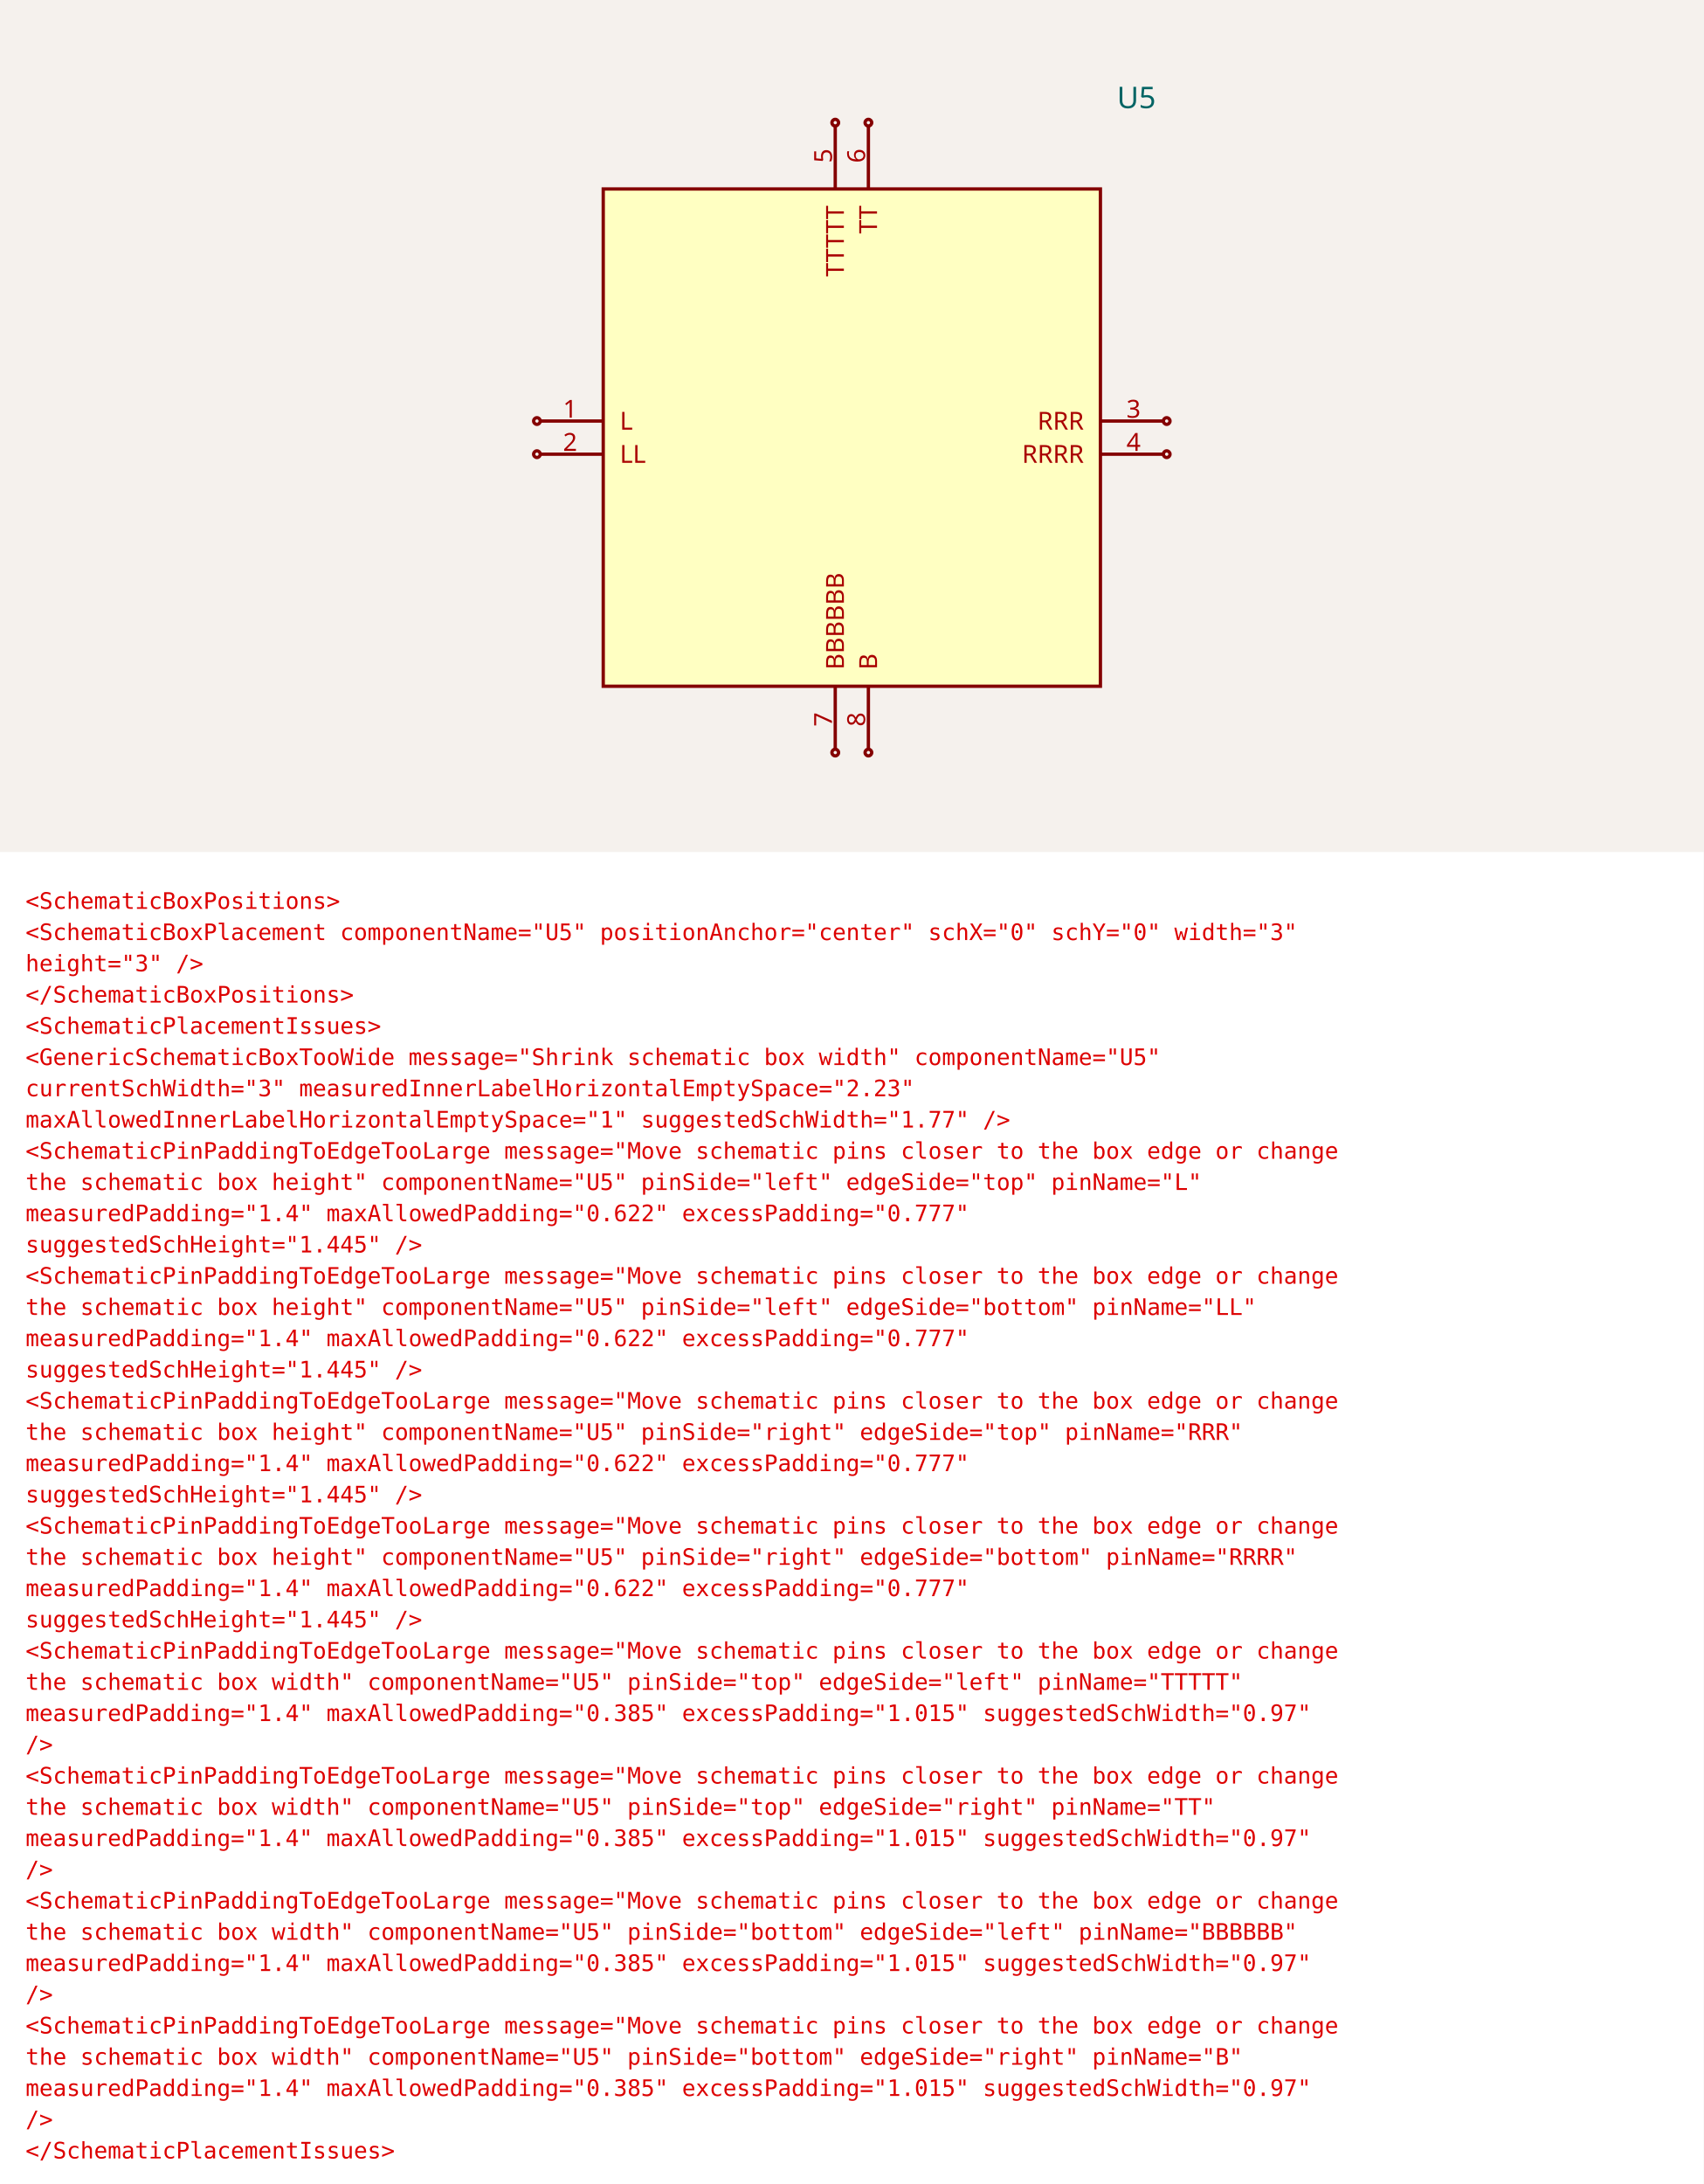
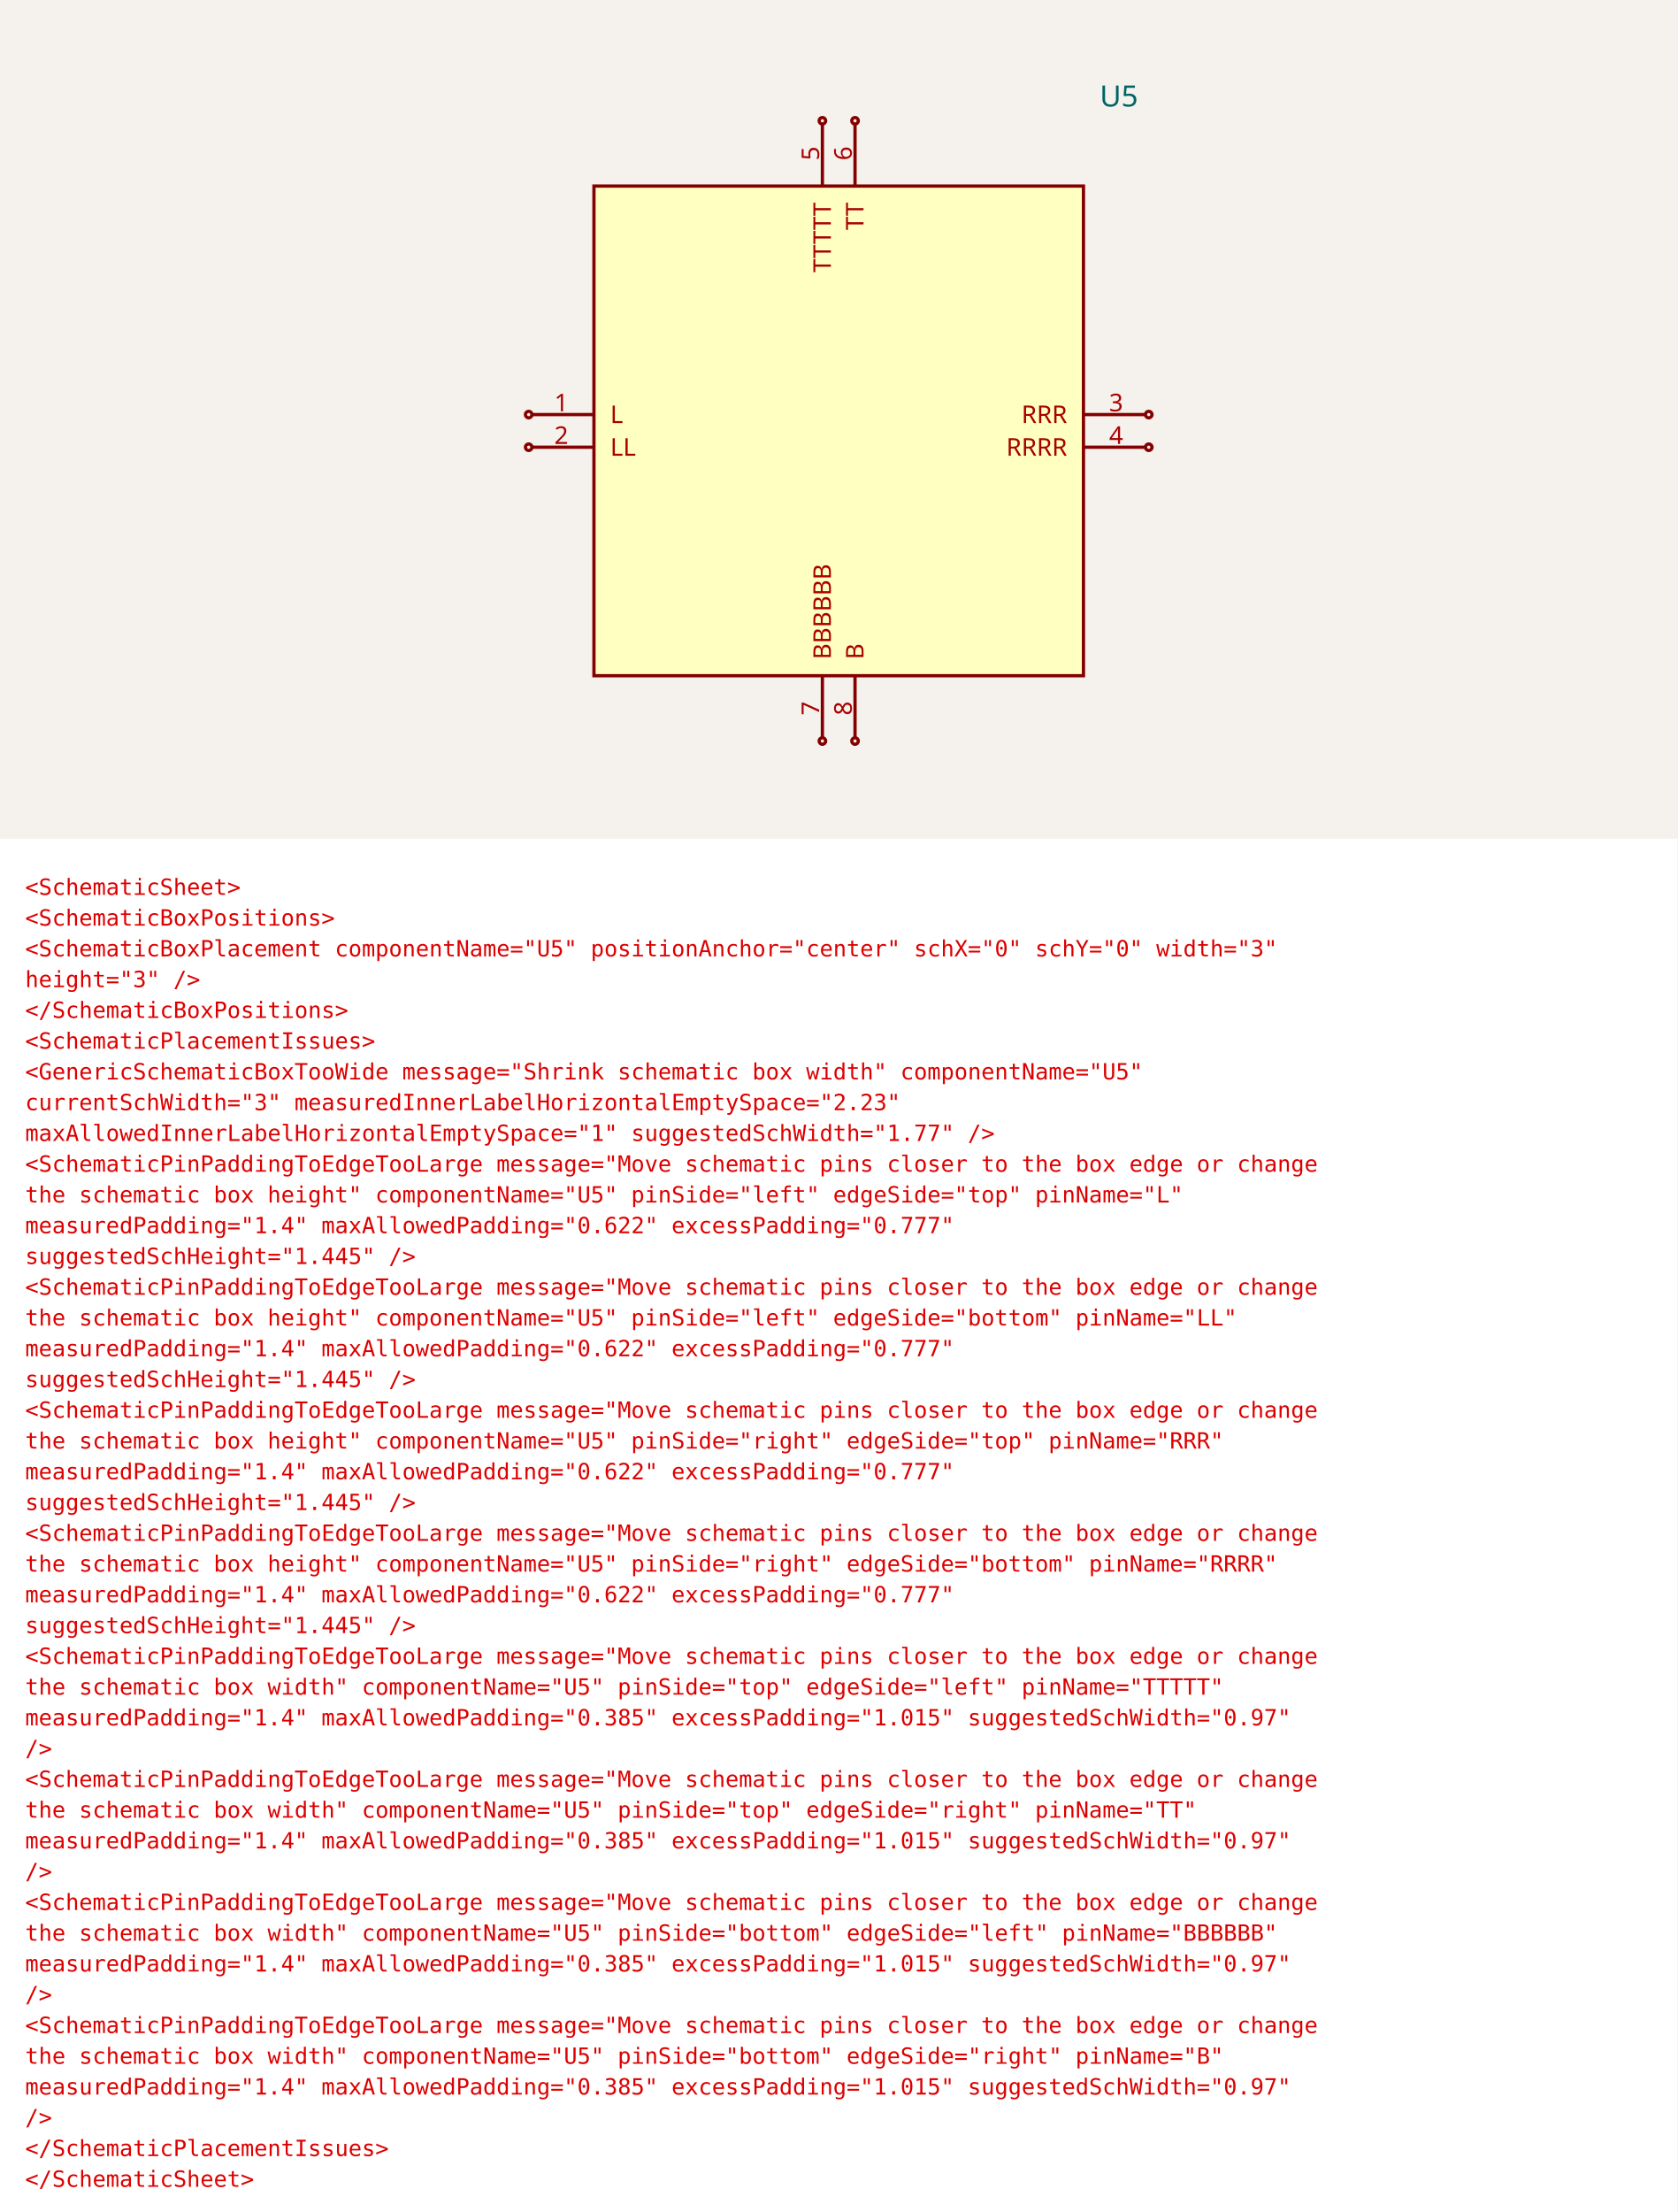
- <svg xmlns="http://www.w3.org/2000/svg" width="1200" height="1538" viewBox="0 0 1200 1538" role="img" aria-label="schematic analysis fixture">
+ <svg xmlns="http://www.w3.org/2000/svg" width="1200" height="1582" viewBox="0 0 1200 1582" role="img" aria-label="schematic analysis fixture">
  <g transform="translate(0, 0)">
    <style>
              .boundary { fill: rgb(245, 241, 237); }
              .schematic-boundary { fill: none; stroke: #fff; }
              .component { fill: none; stroke: rgb(132, 0, 0); }
              .chip { fill: rgb(255, 255, 194); stroke: rgb(132, 0, 0); }
              .component-pin { fill: none; stroke: rgb(132, 0, 0); }
              /* Basic per-trace hover fallback */
              .trace:hover {
                filter: invert(1);
              }
              .trace:hover .trace-crossing-outline {
                opacity: 0;
              }
              .trace:hover .trace-junction {
                filter: invert(1);
              }
              /* Net-hover highlighting: when a trace or its overlays are hovered,
                 invert color for all traces (base + overlays) sharing the same
                 subcircuit connectivity key. Also hide crossing outline during hover. */
-               
+ 
              .text { font-family: sans-serif; fill: rgb(0, 150, 0); }
              .pin-number { fill: rgb(169, 0, 0); }
              .port-label { fill: rgb(0, 100, 100); }
              .component-name { fill: rgb(0, 100, 100); }
+ 
            </style>
    <rect class="boundary" x="0" y="0" width="1200" height="600" />
-     <g data-circuit-json-type="schematic_component" data-schematic-component-id="schematic_component_0">
-       <rect class="component chip" x="424.903" y="133.074" width="350.195" height="350.195" stroke-width="2.335px" fill="rgb(255, 255, 194)" stroke="rgb(132, 0, 0)" />
-       <rect class="component-overlay" x="424.903" y="133.074" width="350.195" height="350.195" fill="transparent" />
-       <text x="786.77" y="92.218" fill="#006464" text-anchor="start" dominant-baseline="middle" font-family="sans-serif" font-size="21.012px" transform="rotate(0, 786.7704, 92.2179)" />
-       <text x="786.77" y="68.872" fill="#006464" text-anchor="start" dominant-baseline="middle" font-family="sans-serif" font-size="21.012px" transform="rotate(0, 786.7704, 68.8716)">U5</text>
-       <line class="component-pin" x1="424.903" y1="296.498" x2="380.545" y2="296.498" stroke-width="2.335px" />
-       <g data-schematic-port-id="source_port_0">
-         <circle class="component-pin" cx="378.21" cy="296.498" r="2.335" stroke-width="2.335px" />
+     <g class="sch-component" data-circuit-json-type="schematic_component" data-schematic-component-id="schematic_component_0">
+       <rect class="component chip sch-component-body" x="424.903" y="133.074" width="350.195" height="350.195" stroke-width="2.335px" fill="rgb(255, 255, 194)" stroke="rgb(132, 0, 0)" />
+       <rect class="component-overlay sch-component-overlay" x="424.903" y="133.074" width="350.195" height="350.195" fill="transparent" />
+       <text class="sch-text" x="786.77" y="92.218" fill="#006464" text-anchor="start" dominant-baseline="middle" font-family="sans-serif" font-size="21.012px" transform="rotate(0, 786.7704, 92.2179)" />
+       <text class="sch-text" x="786.77" y="68.872" fill="#006464" text-anchor="start" dominant-baseline="middle" font-family="sans-serif" font-size="21.012px" transform="rotate(0, 786.7704, 68.8716)">U5</text>
+       <line class="component-pin sch-component-pin sch-port-line" x1="424.903" y1="296.498" x2="380.545" y2="296.498" stroke-width="2.335px" />
+       <g class="sch-port" data-schematic-port-id="source_port_0">
+         <circle class="component-pin sch-component-pin sch-port-terminal" cx="378.21" cy="296.498" r="2.335" stroke-width="2.335px" />
        <rect x="375.875" y="294.163" width="4.669" height="4.669" opacity="0" />
      </g>
-       <text class="pin-number" x="401.556" y="294.163" style="font-family: sans-serif;" fill="rgb(169, 0, 0)" text-anchor="middle" dominant-baseline="auto" font-size="17.51px" transform="">1</text>
-       <text class="pin-number" x="436.576" y="296.498" style="font-family: sans-serif;" fill="rgb(169, 0, 0)" text-anchor="start" dominant-baseline="middle" font-size="17.51px" transform="">L</text>
-       <line class="component-pin" x1="424.903" y1="319.844" x2="380.545" y2="319.844" stroke-width="2.335px" />
-       <g data-schematic-port-id="source_port_1">
-         <circle class="component-pin" cx="378.21" cy="319.844" r="2.335" stroke-width="2.335px" />
+       <text class="pin-number sch-pin-number" x="401.556" y="294.163" style="font-family: sans-serif;" fill="rgb(169, 0, 0)" text-anchor="middle" dominant-baseline="auto" font-size="17.51px" transform="">1</text>
+       <text class="pin-number sch-pin-label" x="436.576" y="296.498" style="font-family: sans-serif;" fill="rgb(169, 0, 0)" text-anchor="start" dominant-baseline="middle" font-size="17.51px" transform="">L</text>
+       <line class="component-pin sch-component-pin sch-port-line" x1="424.903" y1="319.844" x2="380.545" y2="319.844" stroke-width="2.335px" />
+       <g class="sch-port" data-schematic-port-id="source_port_1">
+         <circle class="component-pin sch-component-pin sch-port-terminal" cx="378.21" cy="319.844" r="2.335" stroke-width="2.335px" />
        <rect x="375.875" y="317.51" width="4.669" height="4.669" opacity="0" />
      </g>
-       <text class="pin-number" x="401.556" y="317.51" style="font-family: sans-serif;" fill="rgb(169, 0, 0)" text-anchor="middle" dominant-baseline="auto" font-size="17.51px" transform="">2</text>
-       <text class="pin-number" x="436.576" y="319.844" style="font-family: sans-serif;" fill="rgb(169, 0, 0)" text-anchor="start" dominant-baseline="middle" font-size="17.51px" transform="">LL</text>
-       <line class="component-pin" x1="775.097" y1="296.498" x2="819.455" y2="296.498" stroke-width="2.335px" />
-       <g data-schematic-port-id="source_port_2">
-         <circle class="component-pin" cx="821.79" cy="296.498" r="2.335" stroke-width="2.335px" />
+       <text class="pin-number sch-pin-number" x="401.556" y="317.51" style="font-family: sans-serif;" fill="rgb(169, 0, 0)" text-anchor="middle" dominant-baseline="auto" font-size="17.51px" transform="">2</text>
+       <text class="pin-number sch-pin-label" x="436.576" y="319.844" style="font-family: sans-serif;" fill="rgb(169, 0, 0)" text-anchor="start" dominant-baseline="middle" font-size="17.51px" transform="">LL</text>
+       <line class="component-pin sch-component-pin sch-port-line" x1="775.097" y1="296.498" x2="819.455" y2="296.498" stroke-width="2.335px" />
+       <g class="sch-port" data-schematic-port-id="source_port_2">
+         <circle class="component-pin sch-component-pin sch-port-terminal" cx="821.79" cy="296.498" r="2.335" stroke-width="2.335px" />
        <rect x="819.455" y="294.163" width="4.669" height="4.669" opacity="0" />
      </g>
-       <text class="pin-number" x="798.444" y="294.163" style="font-family: sans-serif;" fill="rgb(169, 0, 0)" text-anchor="middle" dominant-baseline="auto" font-size="17.51px" transform="">3</text>
-       <text class="pin-number" x="763.424" y="296.498" style="font-family: sans-serif;" fill="rgb(169, 0, 0)" text-anchor="end" dominant-baseline="middle" font-size="17.51px" transform="">RRR</text>
-       <line class="component-pin" x1="775.097" y1="319.844" x2="819.455" y2="319.844" stroke-width="2.335px" />
-       <g data-schematic-port-id="source_port_3">
-         <circle class="component-pin" cx="821.79" cy="319.844" r="2.335" stroke-width="2.335px" />
+       <text class="pin-number sch-pin-number" x="798.444" y="294.163" style="font-family: sans-serif;" fill="rgb(169, 0, 0)" text-anchor="middle" dominant-baseline="auto" font-size="17.51px" transform="">3</text>
+       <text class="pin-number sch-pin-label" x="763.424" y="296.498" style="font-family: sans-serif;" fill="rgb(169, 0, 0)" text-anchor="end" dominant-baseline="middle" font-size="17.51px" transform="">RRR</text>
+       <line class="component-pin sch-component-pin sch-port-line" x1="775.097" y1="319.844" x2="819.455" y2="319.844" stroke-width="2.335px" />
+       <g class="sch-port" data-schematic-port-id="source_port_3">
+         <circle class="component-pin sch-component-pin sch-port-terminal" cx="821.79" cy="319.844" r="2.335" stroke-width="2.335px" />
        <rect x="819.455" y="317.51" width="4.669" height="4.669" opacity="0" />
      </g>
-       <text class="pin-number" x="798.444" y="317.51" style="font-family: sans-serif;" fill="rgb(169, 0, 0)" text-anchor="middle" dominant-baseline="auto" font-size="17.51px" transform="">4</text>
-       <text class="pin-number" x="763.424" y="319.844" style="font-family: sans-serif;" fill="rgb(169, 0, 0)" text-anchor="end" dominant-baseline="middle" font-size="17.51px" transform="">RRRR</text>
-       <line class="component-pin" x1="588.327" y1="133.074" x2="588.327" y2="88.716" stroke-width="2.335px" />
-       <g data-schematic-port-id="source_port_4">
-         <circle class="component-pin" cx="588.327" cy="86.381" r="2.335" stroke-width="2.335px" />
+       <text class="pin-number sch-pin-number" x="798.444" y="317.51" style="font-family: sans-serif;" fill="rgb(169, 0, 0)" text-anchor="middle" dominant-baseline="auto" font-size="17.51px" transform="">4</text>
+       <text class="pin-number sch-pin-label" x="763.424" y="319.844" style="font-family: sans-serif;" fill="rgb(169, 0, 0)" text-anchor="end" dominant-baseline="middle" font-size="17.51px" transform="">RRRR</text>
+       <line class="component-pin sch-component-pin sch-port-line" x1="588.327" y1="133.074" x2="588.327" y2="88.716" stroke-width="2.335px" />
+       <g class="sch-port" data-schematic-port-id="source_port_4">
+         <circle class="component-pin sch-component-pin sch-port-terminal" cx="588.327" cy="86.381" r="2.335" stroke-width="2.335px" />
        <rect x="585.992" y="84.047" width="4.669" height="4.669" opacity="0" />
      </g>
-       <text class="pin-number" x="585.992" y="109.728" style="font-family: sans-serif;" fill="rgb(169, 0, 0)" text-anchor="middle" dominant-baseline="auto" font-size="17.51px" transform="rotate(-90 585.9922 109.7276)">5</text>
-       <text class="pin-number" x="588.327" y="144.747" style="font-family: sans-serif;" fill="rgb(169, 0, 0)" text-anchor="end" dominant-baseline="middle" font-size="17.51px" transform="rotate(-90 588.3268 144.7471)">TTTTT</text>
-       <line class="component-pin" x1="611.673" y1="133.074" x2="611.673" y2="88.716" stroke-width="2.335px" />
-       <g data-schematic-port-id="source_port_5">
-         <circle class="component-pin" cx="611.673" cy="86.381" r="2.335" stroke-width="2.335px" />
+       <text class="pin-number sch-pin-number" x="585.992" y="109.728" style="font-family: sans-serif;" fill="rgb(169, 0, 0)" text-anchor="middle" dominant-baseline="auto" font-size="17.51px" transform="rotate(-90 585.9922 109.7276)">5</text>
+       <text class="pin-number sch-pin-label" x="588.327" y="144.747" style="font-family: sans-serif;" fill="rgb(169, 0, 0)" text-anchor="end" dominant-baseline="middle" font-size="17.51px" transform="rotate(-90 588.3268 144.7471)">TTTTT</text>
+       <line class="component-pin sch-component-pin sch-port-line" x1="611.673" y1="133.074" x2="611.673" y2="88.716" stroke-width="2.335px" />
+       <g class="sch-port" data-schematic-port-id="source_port_5">
+         <circle class="component-pin sch-component-pin sch-port-terminal" cx="611.673" cy="86.381" r="2.335" stroke-width="2.335px" />
        <rect x="609.339" y="84.047" width="4.669" height="4.669" opacity="0" />
      </g>
-       <text class="pin-number" x="609.339" y="109.728" style="font-family: sans-serif;" fill="rgb(169, 0, 0)" text-anchor="middle" dominant-baseline="auto" font-size="17.51px" transform="rotate(-90 609.3385 109.7276)">6</text>
-       <text class="pin-number" x="611.673" y="144.747" style="font-family: sans-serif;" fill="rgb(169, 0, 0)" text-anchor="end" dominant-baseline="middle" font-size="17.51px" transform="rotate(-90 611.6732 144.7471)">TT</text>
-       <line class="component-pin" x1="588.327" y1="483.268" x2="588.327" y2="527.626" stroke-width="2.335px" />
-       <g data-schematic-port-id="source_port_6">
-         <circle class="component-pin" cx="588.327" cy="529.961" r="2.335" stroke-width="2.335px" />
+       <text class="pin-number sch-pin-number" x="609.339" y="109.728" style="font-family: sans-serif;" fill="rgb(169, 0, 0)" text-anchor="middle" dominant-baseline="auto" font-size="17.51px" transform="rotate(-90 609.3385 109.7276)">6</text>
+       <text class="pin-number sch-pin-label" x="611.673" y="144.747" style="font-family: sans-serif;" fill="rgb(169, 0, 0)" text-anchor="end" dominant-baseline="middle" font-size="17.51px" transform="rotate(-90 611.6732 144.7471)">TT</text>
+       <line class="component-pin sch-component-pin sch-port-line" x1="588.327" y1="483.268" x2="588.327" y2="527.626" stroke-width="2.335px" />
+       <g class="sch-port" data-schematic-port-id="source_port_6">
+         <circle class="component-pin sch-component-pin sch-port-terminal" cx="588.327" cy="529.961" r="2.335" stroke-width="2.335px" />
        <rect x="585.992" y="527.626" width="4.669" height="4.669" opacity="0" />
      </g>
-       <text class="pin-number" x="585.992" y="506.615" style="font-family: sans-serif;" fill="rgb(169, 0, 0)" text-anchor="middle" dominant-baseline="auto" font-size="17.51px" transform="rotate(-90 585.9922 506.6148)">7</text>
-       <text class="pin-number" x="588.327" y="471.595" style="font-family: sans-serif;" fill="rgb(169, 0, 0)" text-anchor="start" dominant-baseline="middle" font-size="17.51px" transform="rotate(-90 588.3268 471.5953)">BBBBBB</text>
-       <line class="component-pin" x1="611.673" y1="483.268" x2="611.673" y2="527.626" stroke-width="2.335px" />
-       <g data-schematic-port-id="source_port_7">
-         <circle class="component-pin" cx="611.673" cy="529.961" r="2.335" stroke-width="2.335px" />
+       <text class="pin-number sch-pin-number" x="585.992" y="506.615" style="font-family: sans-serif;" fill="rgb(169, 0, 0)" text-anchor="middle" dominant-baseline="auto" font-size="17.51px" transform="rotate(-90 585.9922 506.6148)">7</text>
+       <text class="pin-number sch-pin-label" x="588.327" y="471.595" style="font-family: sans-serif;" fill="rgb(169, 0, 0)" text-anchor="start" dominant-baseline="middle" font-size="17.51px" transform="rotate(-90 588.3268 471.5953)">BBBBBB</text>
+       <line class="component-pin sch-component-pin sch-port-line" x1="611.673" y1="483.268" x2="611.673" y2="527.626" stroke-width="2.335px" />
+       <g class="sch-port" data-schematic-port-id="source_port_7">
+         <circle class="component-pin sch-component-pin sch-port-terminal" cx="611.673" cy="529.961" r="2.335" stroke-width="2.335px" />
        <rect x="609.339" y="527.626" width="4.669" height="4.669" opacity="0" />
      </g>
-       <text class="pin-number" x="609.339" y="506.615" style="font-family: sans-serif;" fill="rgb(169, 0, 0)" text-anchor="middle" dominant-baseline="auto" font-size="17.51px" transform="rotate(-90 609.3385 506.6148)">8</text>
-       <text class="pin-number" x="611.673" y="471.595" style="font-family: sans-serif;" fill="rgb(169, 0, 0)" text-anchor="start" dominant-baseline="middle" font-size="17.51px" transform="rotate(-90 611.6732 471.5953)">B</text>
+       <text class="pin-number sch-pin-number" x="609.339" y="506.615" style="font-family: sans-serif;" fill="rgb(169, 0, 0)" text-anchor="middle" dominant-baseline="auto" font-size="17.51px" transform="rotate(-90 609.3385 506.6148)">8</text>
+       <text class="pin-number sch-pin-label" x="611.673" y="471.595" style="font-family: sans-serif;" fill="rgb(169, 0, 0)" text-anchor="start" dominant-baseline="middle" font-size="17.51px" transform="rotate(-90 611.6732 471.5953)">B</text>
    </g>
-     <g class="schematic-port-hover" data-schematic-port-id="source_port_0">
+     <g class="schematic-port-hover sch-port-hover" data-schematic-port-id="source_port_0">
      <circle cx="378.21" cy="296.498" r="4.669" fill="red" opacity="0" />
    </g>
-     <g class="schematic-port-hover" data-schematic-port-id="source_port_1">
+     <g class="schematic-port-hover sch-port-hover" data-schematic-port-id="source_port_1">
      <circle cx="378.21" cy="319.844" r="4.669" fill="red" opacity="0" />
    </g>
-     <g class="schematic-port-hover" data-schematic-port-id="source_port_2">
+     <g class="schematic-port-hover sch-port-hover" data-schematic-port-id="source_port_2">
      <circle cx="821.79" cy="296.498" r="4.669" fill="red" opacity="0" />
    </g>
-     <g class="schematic-port-hover" data-schematic-port-id="source_port_3">
+     <g class="schematic-port-hover sch-port-hover" data-schematic-port-id="source_port_3">
      <circle cx="821.79" cy="319.844" r="4.669" fill="red" opacity="0" />
    </g>
-     <g class="schematic-port-hover" data-schematic-port-id="source_port_4">
+     <g class="schematic-port-hover sch-port-hover" data-schematic-port-id="source_port_4">
      <circle cx="588.327" cy="86.381" r="4.669" fill="red" opacity="0" />
    </g>
-     <g class="schematic-port-hover" data-schematic-port-id="source_port_5">
+     <g class="schematic-port-hover sch-port-hover" data-schematic-port-id="source_port_5">
      <circle cx="611.673" cy="86.381" r="4.669" fill="red" opacity="0" />
    </g>
-     <g class="schematic-port-hover" data-schematic-port-id="source_port_6">
+     <g class="schematic-port-hover sch-port-hover" data-schematic-port-id="source_port_6">
      <circle cx="588.327" cy="529.961" r="4.669" fill="red" opacity="0" />
    </g>
-     <g class="schematic-port-hover" data-schematic-port-id="source_port_7">
+     <g class="schematic-port-hover sch-port-hover" data-schematic-port-id="source_port_7">
      <circle cx="611.673" cy="529.961" r="4.669" fill="red" opacity="0" />
    </g>
  </g>
  <g transform="translate(0, 600) scale(1, 1) translate(0, 0)">
    <rect width="100%" height="100%" fill="#fff" />
    <text x="18" y="40" fill="#d00" font-family="Menlo, Consolas, monospace" font-size="16">
-       <tspan x="18" dy="0">&lt;SchematicBoxPositions&gt;</tspan>
+       <tspan x="18" dy="0">&lt;SchematicSheet&gt;</tspan>
+       <tspan x="18" dy="22">&lt;SchematicBoxPositions&gt;</tspan>
      <tspan x="18" dy="22">&lt;SchematicBoxPlacement componentName="U5" positionAnchor="center" schX="0" schY="0" width="3"</tspan>
      <tspan x="18" dy="22">  height="3" /&gt;</tspan>
      <tspan x="18" dy="22">&lt;/SchematicBoxPositions&gt;</tspan>
      <tspan x="18" dy="22">&lt;SchematicPlacementIssues&gt;</tspan>
      <tspan x="18" dy="22">&lt;GenericSchematicBoxTooWide message="Shrink schematic box width" componentName="U5"</tspan>
      <tspan x="18" dy="22">  currentSchWidth="3" measuredInnerLabelHorizontalEmptySpace="2.23"</tspan>
      <tspan x="18" dy="22">  maxAllowedInnerLabelHorizontalEmptySpace="1" suggestedSchWidth="1.77" /&gt;</tspan>
      <tspan x="18" dy="22">&lt;SchematicPinPaddingToEdgeTooLarge message="Move schematic pins closer to the box edge or change</tspan>
      <tspan x="18" dy="22">  the schematic box height" componentName="U5" pinSide="left" edgeSide="top" pinName="L"</tspan>
      <tspan x="18" dy="22">  measuredPadding="1.4" maxAllowedPadding="0.622" excessPadding="0.777"</tspan>
      <tspan x="18" dy="22">  suggestedSchHeight="1.445" /&gt;</tspan>
      <tspan x="18" dy="22">&lt;SchematicPinPaddingToEdgeTooLarge message="Move schematic pins closer to the box edge or change</tspan>
      <tspan x="18" dy="22">  the schematic box height" componentName="U5" pinSide="left" edgeSide="bottom" pinName="LL"</tspan>
      <tspan x="18" dy="22">  measuredPadding="1.4" maxAllowedPadding="0.622" excessPadding="0.777"</tspan>
      <tspan x="18" dy="22">  suggestedSchHeight="1.445" /&gt;</tspan>
      <tspan x="18" dy="22">&lt;SchematicPinPaddingToEdgeTooLarge message="Move schematic pins closer to the box edge or change</tspan>
      <tspan x="18" dy="22">  the schematic box height" componentName="U5" pinSide="right" edgeSide="top" pinName="RRR"</tspan>
      <tspan x="18" dy="22">  measuredPadding="1.4" maxAllowedPadding="0.622" excessPadding="0.777"</tspan>
      <tspan x="18" dy="22">  suggestedSchHeight="1.445" /&gt;</tspan>
      <tspan x="18" dy="22">&lt;SchematicPinPaddingToEdgeTooLarge message="Move schematic pins closer to the box edge or change</tspan>
      <tspan x="18" dy="22">  the schematic box height" componentName="U5" pinSide="right" edgeSide="bottom" pinName="RRRR"</tspan>
      <tspan x="18" dy="22">  measuredPadding="1.4" maxAllowedPadding="0.622" excessPadding="0.777"</tspan>
      <tspan x="18" dy="22">  suggestedSchHeight="1.445" /&gt;</tspan>
      <tspan x="18" dy="22">&lt;SchematicPinPaddingToEdgeTooLarge message="Move schematic pins closer to the box edge or change</tspan>
      <tspan x="18" dy="22">  the schematic box width" componentName="U5" pinSide="top" edgeSide="left" pinName="TTTTT"</tspan>
      <tspan x="18" dy="22">  measuredPadding="1.4" maxAllowedPadding="0.385" excessPadding="1.015" suggestedSchWidth="0.97"</tspan>
      <tspan x="18" dy="22">  /&gt;</tspan>
      <tspan x="18" dy="22">&lt;SchematicPinPaddingToEdgeTooLarge message="Move schematic pins closer to the box edge or change</tspan>
      <tspan x="18" dy="22">  the schematic box width" componentName="U5" pinSide="top" edgeSide="right" pinName="TT"</tspan>
      <tspan x="18" dy="22">  measuredPadding="1.4" maxAllowedPadding="0.385" excessPadding="1.015" suggestedSchWidth="0.97"</tspan>
      <tspan x="18" dy="22">  /&gt;</tspan>
      <tspan x="18" dy="22">&lt;SchematicPinPaddingToEdgeTooLarge message="Move schematic pins closer to the box edge or change</tspan>
      <tspan x="18" dy="22">  the schematic box width" componentName="U5" pinSide="bottom" edgeSide="left" pinName="BBBBBB"</tspan>
      <tspan x="18" dy="22">  measuredPadding="1.4" maxAllowedPadding="0.385" excessPadding="1.015" suggestedSchWidth="0.97"</tspan>
      <tspan x="18" dy="22">  /&gt;</tspan>
      <tspan x="18" dy="22">&lt;SchematicPinPaddingToEdgeTooLarge message="Move schematic pins closer to the box edge or change</tspan>
      <tspan x="18" dy="22">  the schematic box width" componentName="U5" pinSide="bottom" edgeSide="right" pinName="B"</tspan>
      <tspan x="18" dy="22">  measuredPadding="1.4" maxAllowedPadding="0.385" excessPadding="1.015" suggestedSchWidth="0.97"</tspan>
      <tspan x="18" dy="22">  /&gt;</tspan>
      <tspan x="18" dy="22">&lt;/SchematicPlacementIssues&gt;</tspan>
+       <tspan x="18" dy="22">&lt;/SchematicSheet&gt;</tspan>
    </text>
  </g>
</svg>
